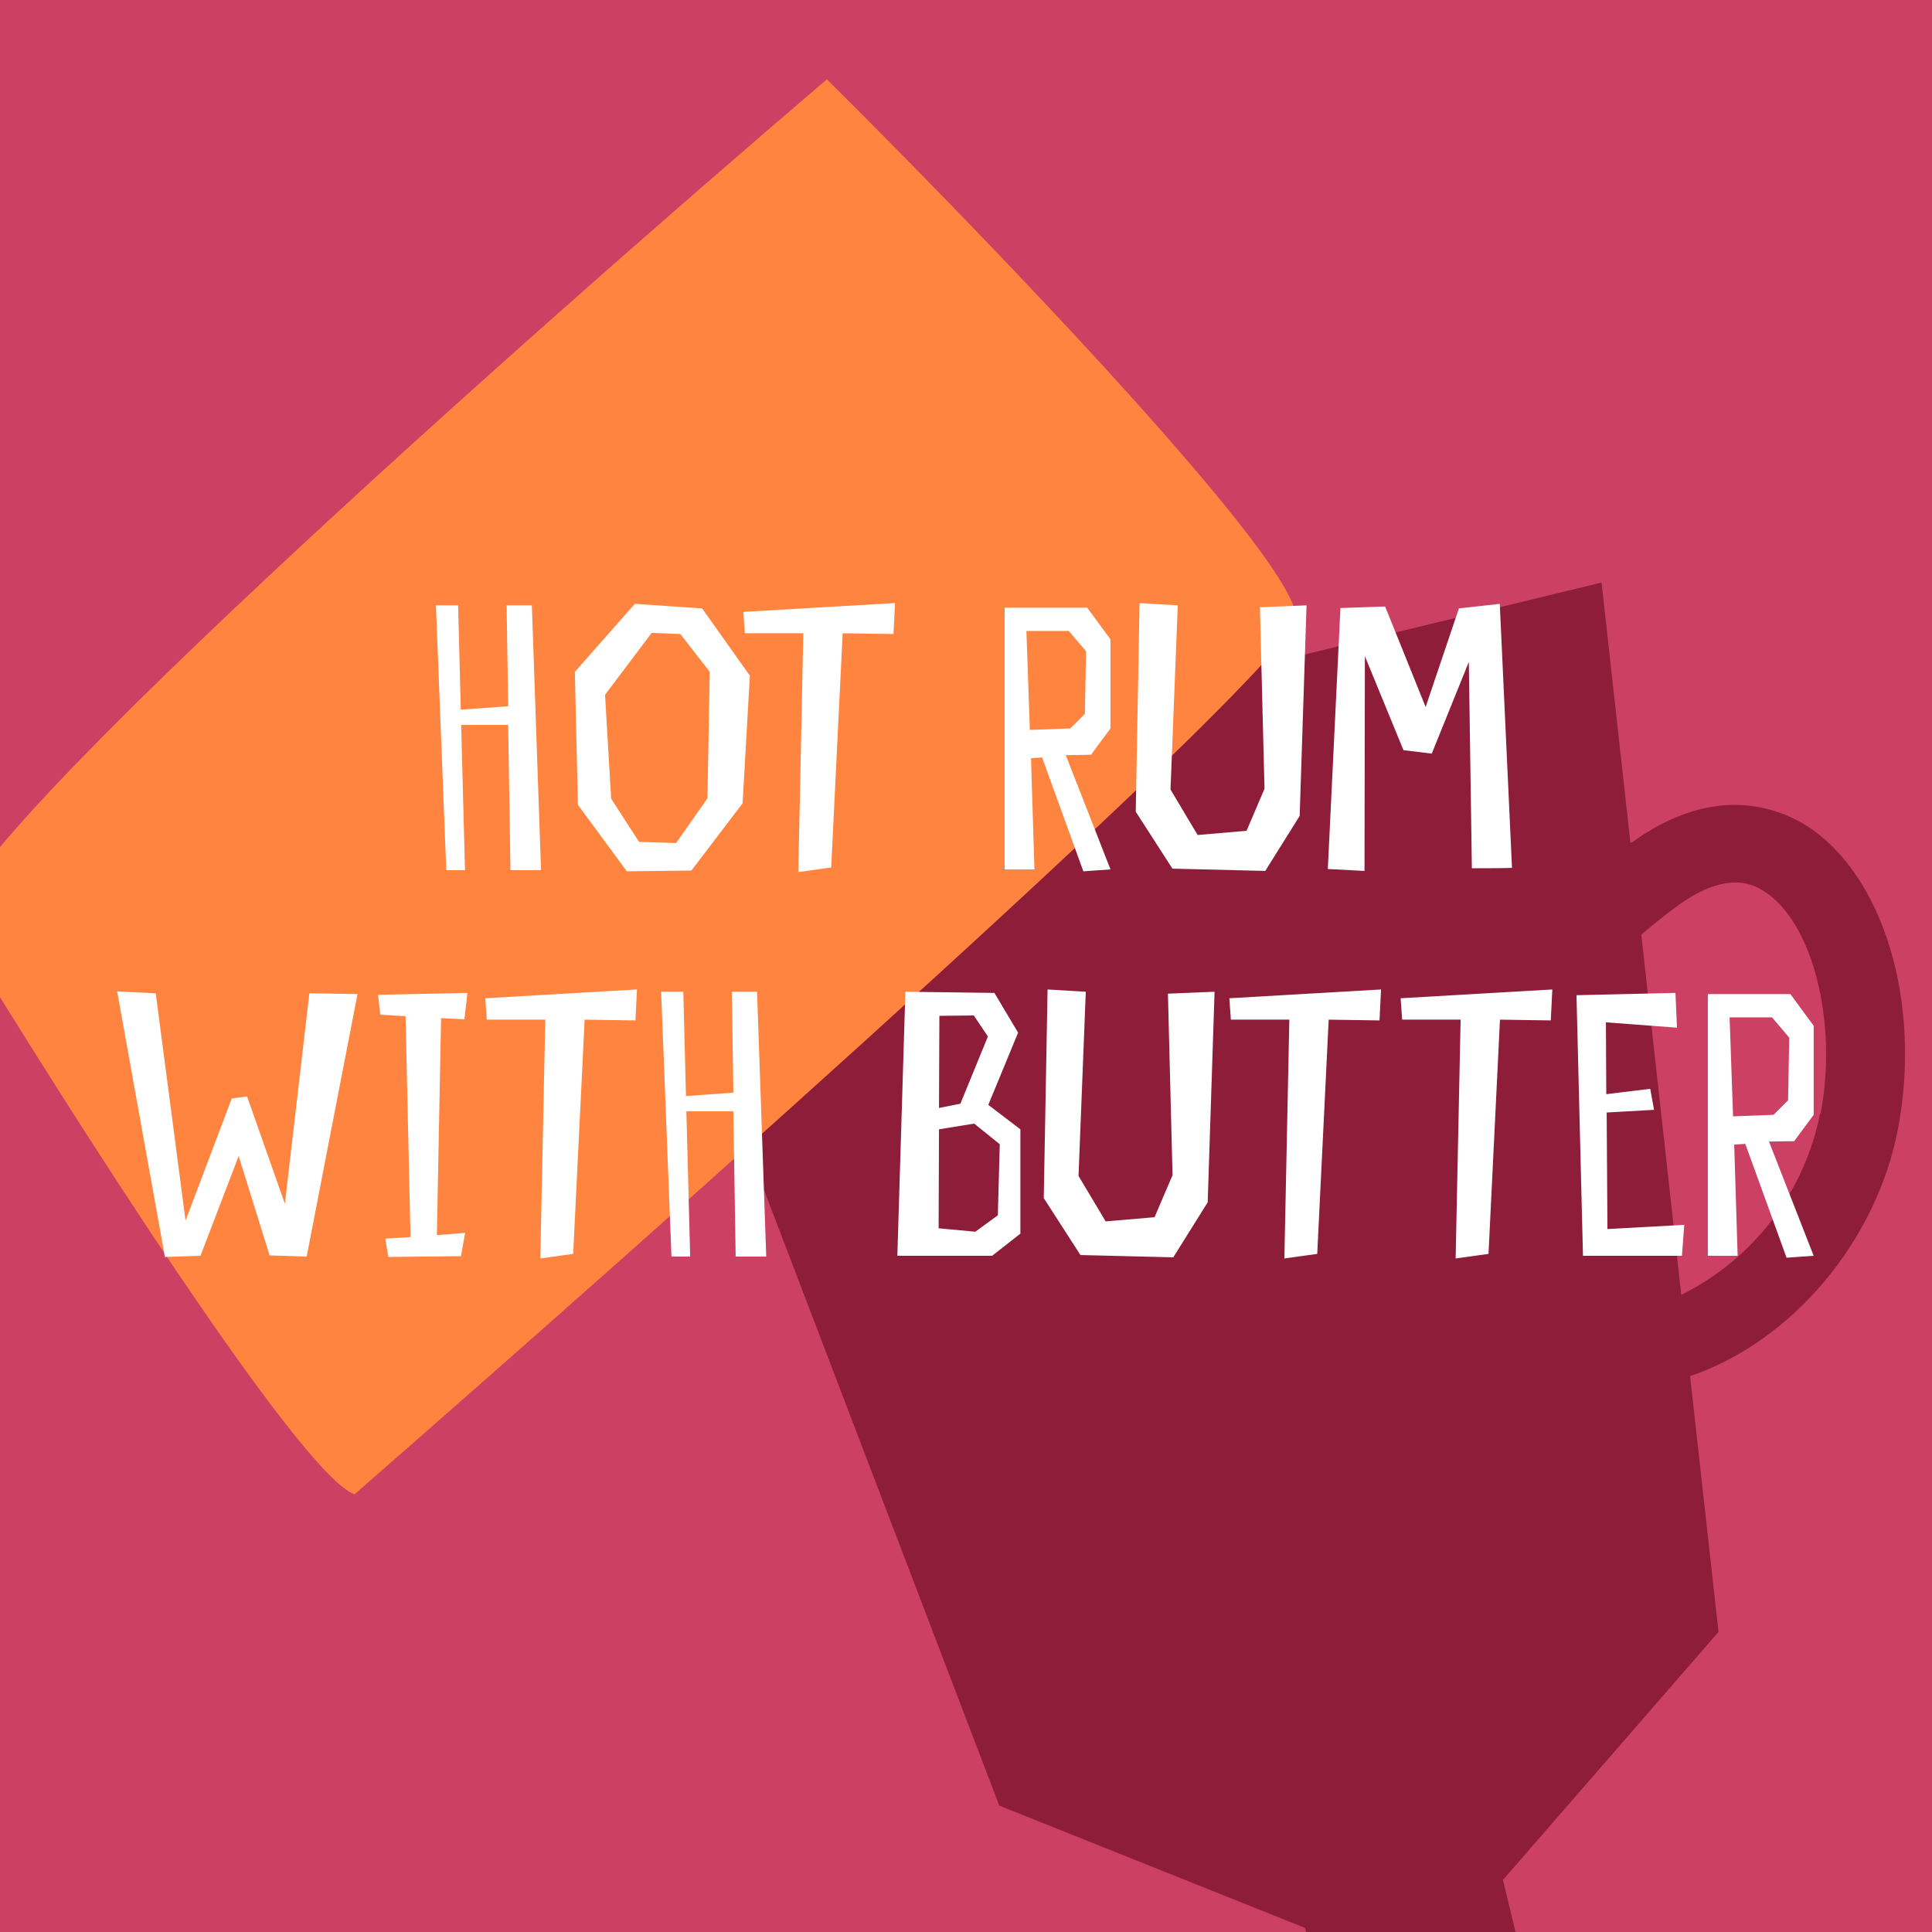
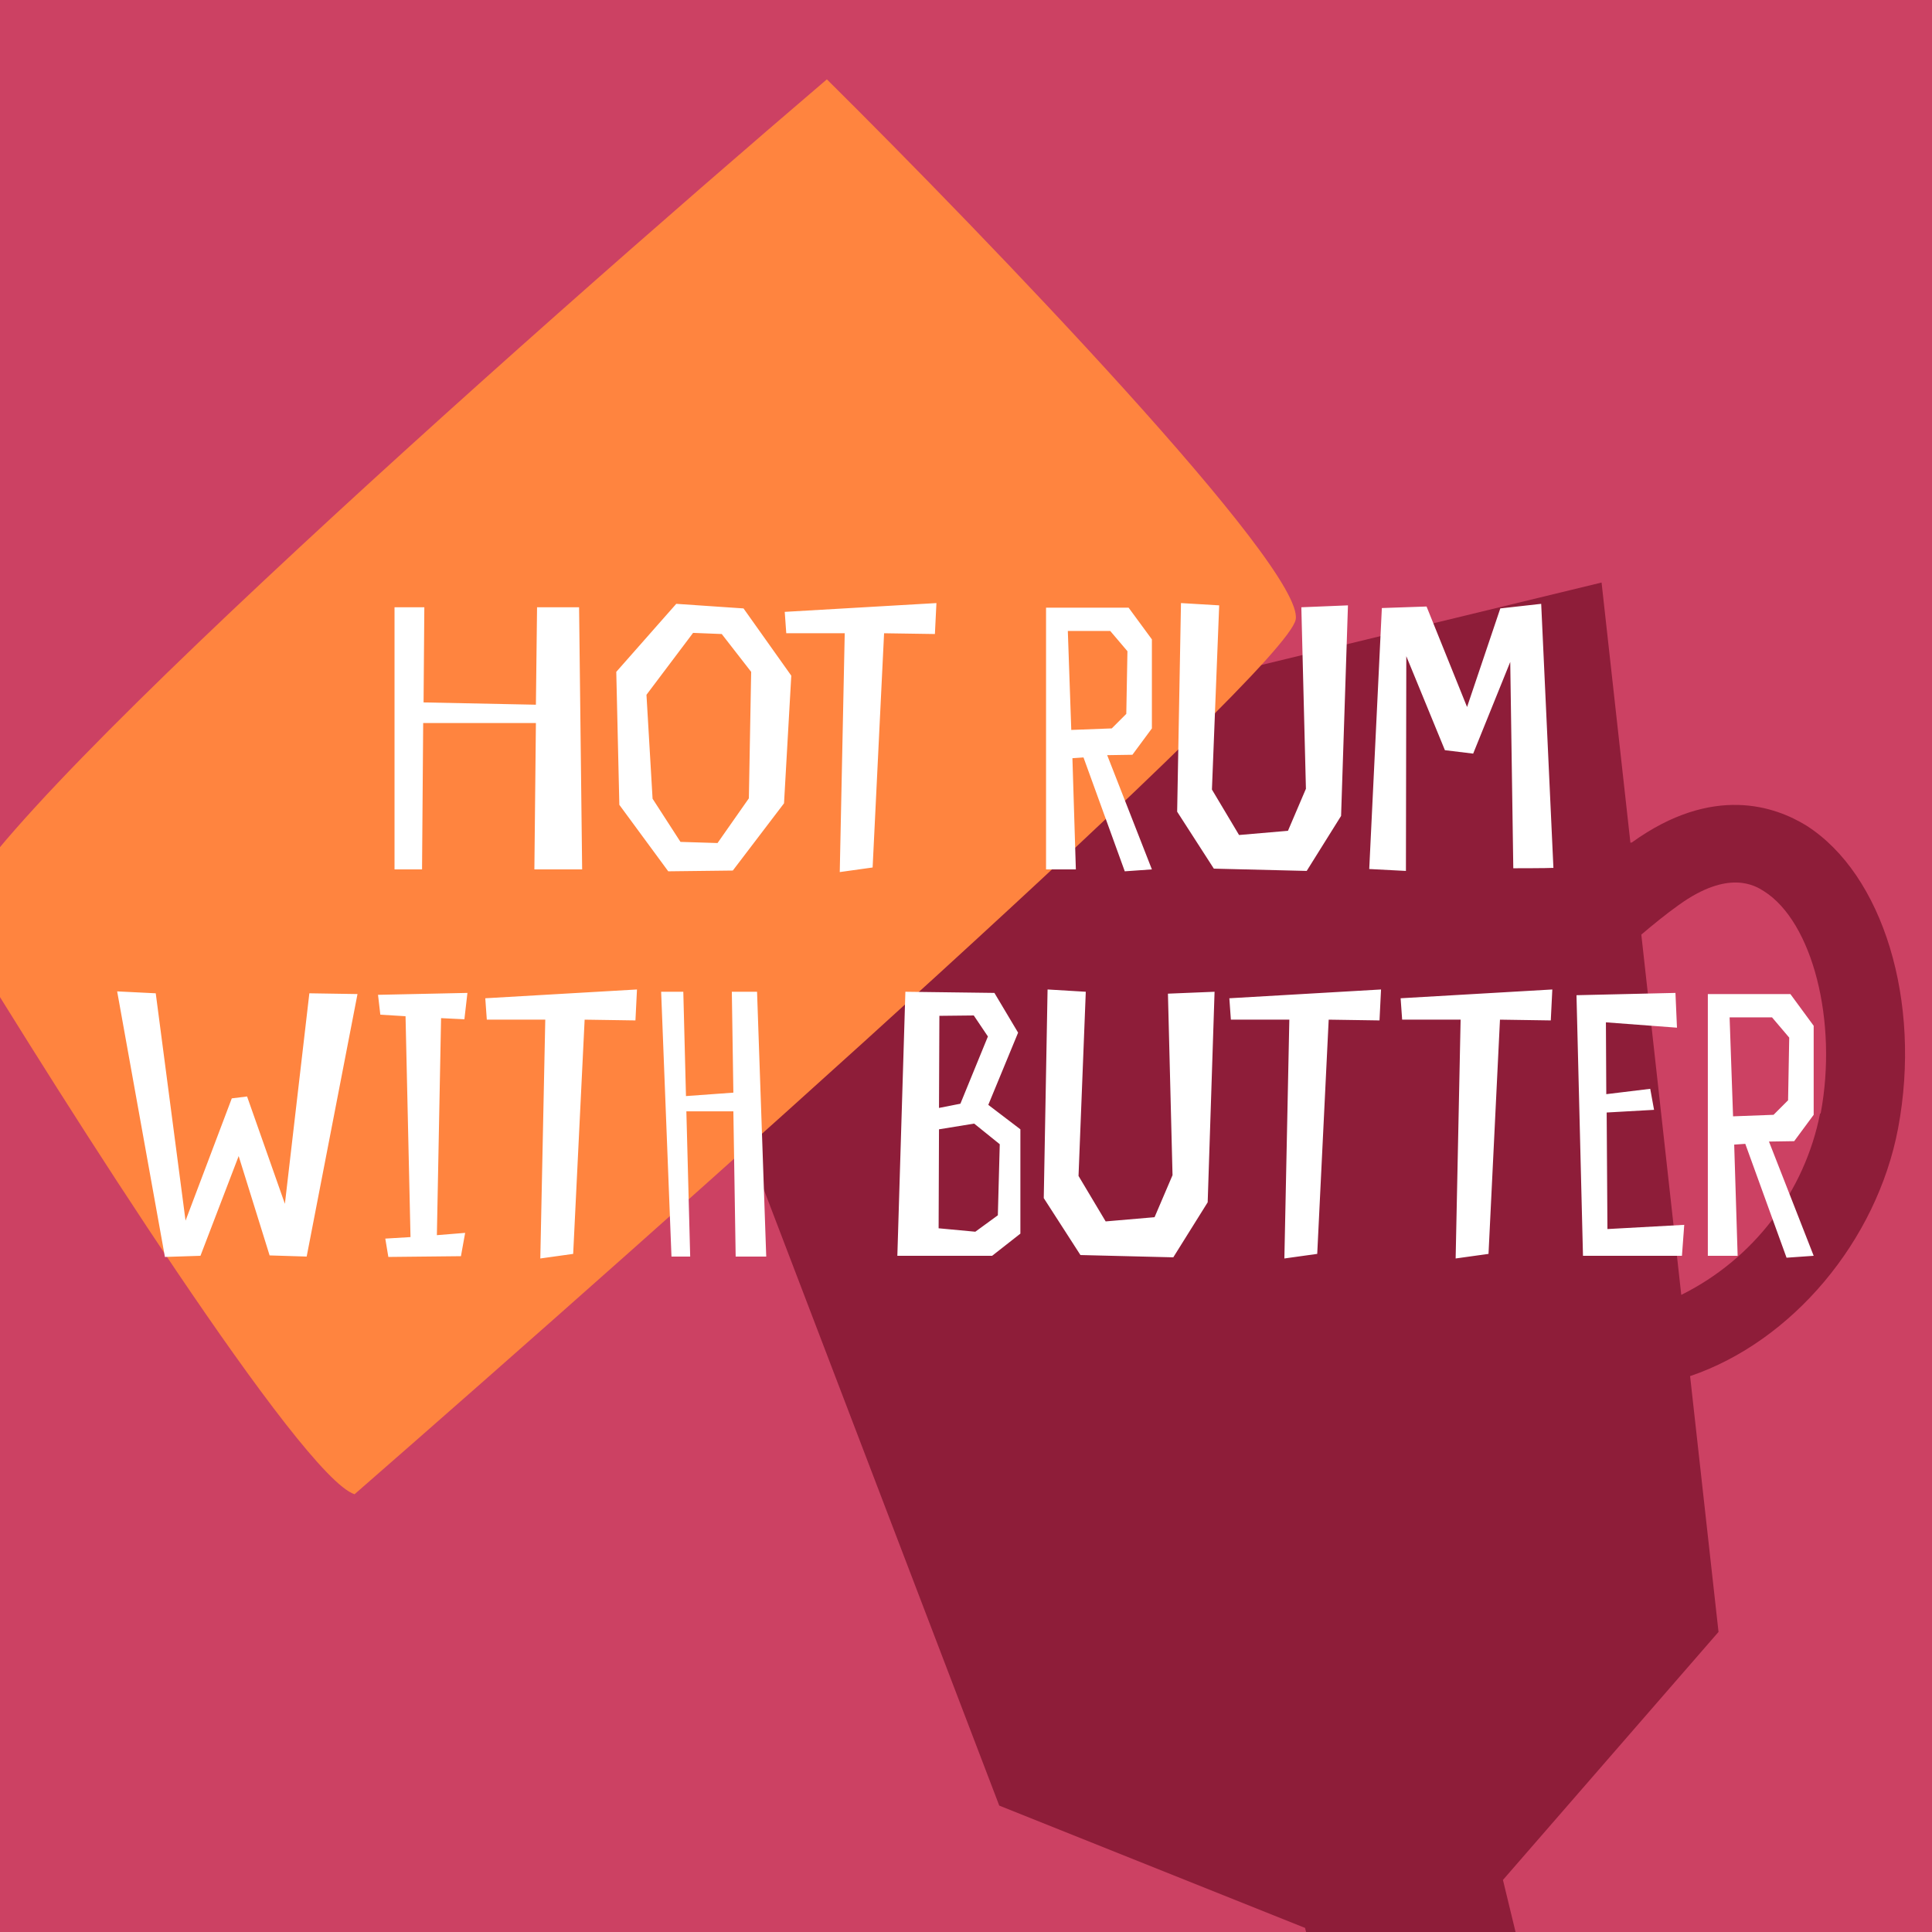
<svg xmlns="http://www.w3.org/2000/svg" width="180" height="180" viewBox="0 0 180 180" fill="none">
  <g clip-path="url(#clip0_874_2685)">
    <rect width="180" height="180" fill="#CC4163" />
    <path d="M93.098 168.222L58 76.377L149.214 54.274L151.902 78.518L152.044 78.484C159.621 73.027 165.441 75.162 168.281 76.908C175.423 81.442 179.064 93.286 176.841 105.123C174.854 115.626 166.956 124.993 157.462 128.21L160.11 152.043L140.026 175.15L145.418 197.403L174.435 196.005L175.686 201.171L101.796 219.077L100.544 213.911L126.981 201.87L121.589 179.618L93.098 168.222ZM169.629 103.731C171.237 95.153 168.87 85.885 164.341 83.031C163.538 82.52 161.059 80.957 156.391 84.327C155.18 85.191 154.033 86.13 152.918 87.076L156.64 120.641C159.951 118.997 162.839 116.618 165.082 113.688C167.324 110.758 168.861 107.356 169.572 103.745L169.629 103.731Z" fill="#8E1D39" />
    <path d="M33.032 139.215C28.079 137.58 6.209 103.195 -4.107 86.206C-7.175 81.206 48.712 31.58 77.038 7.392C91.956 22.184 121.577 52.958 120.718 57.714C119.858 62.471 61.902 114.03 33.032 139.215Z" fill="#FF843F" />
-     <path d="M41.578 81.071H43.322L42.966 67.543H47.345L47.558 81.071H50.406L49.552 56.4H47.202L47.345 65.799L42.93 66.119L42.681 56.4H40.616L41.578 81.071ZM69.863 62.951L65.413 56.685L59.147 56.258L53.558 62.595L53.843 74.984L58.4 81.178L64.416 81.107L69.186 74.841L69.863 62.951ZM65.911 74.378L62.992 78.544L59.539 78.437L56.94 74.414L56.37 64.731L60.714 58.964L63.384 59.07L66.125 62.595L65.911 74.378ZM83.386 56.187L69.253 57.006L69.395 58.999H74.842L74.379 81.249L77.441 80.822L78.509 58.999L83.244 59.07L83.386 56.187ZM97.088 70.569L100.933 81.178L103.46 81L99.295 70.356L101.645 70.32L103.46 67.864V59.569L101.289 56.614H93.599V81H96.376L96.056 70.64L97.088 70.569ZM95.628 58.786H99.58L101.182 60.672L101.075 66.511L99.722 67.864L95.949 68.006L95.628 58.786ZM117.811 73.488L116.138 77.404L111.581 77.796L109.054 73.56L109.73 56.4L106.17 56.187L105.814 75.624L109.232 80.929L117.883 81.142L121.087 76.016L121.727 56.4L117.384 56.578L117.811 73.488ZM139.73 56.258L135.921 56.685L132.824 65.87L129.05 56.507L124.885 56.65L123.71 80.964L127.128 81.142L127.163 61.135L130.759 69.893L133.393 70.213L136.847 61.669L137.131 80.893C137.131 80.893 140.3 80.893 140.869 80.858L139.73 56.258ZM22.236 107.708L25.119 116.964L28.572 117.071L33.307 92.614L28.822 92.543L26.543 112.158L23.019 102.155L21.595 102.333L17.287 113.725L14.51 92.543L10.915 92.365L15.365 117.107L18.676 117L22.236 107.708ZM43.266 94.964L43.55 92.507L35.22 92.685L35.434 94.536L37.783 94.679L38.246 115.256L35.897 115.398L36.181 117.107L42.945 117.036L43.337 114.864L40.703 115.078L41.094 94.857L43.266 94.964ZM59.346 92.187L45.213 93.006L45.355 94.999H50.802L50.339 117.249L53.401 116.822L54.469 94.999L59.203 95.07L59.346 92.187ZM62.559 117.071H64.303L63.947 103.543H68.326L68.54 117.071H71.388L70.533 92.4H68.183L68.326 101.799L63.911 102.119L63.662 92.4H61.597L62.559 117.071ZM84.352 92.4L83.604 117H92.433L95.067 114.935V105.216L92.077 102.938L94.854 96.21L92.647 92.507L84.352 92.4ZM93.145 106.605L92.967 113.226L90.867 114.757L87.449 114.437L87.484 105.216L90.76 104.682L93.145 106.605ZM89.478 102.831L87.484 103.223L87.52 94.643L90.724 94.608L92.041 96.566L89.478 102.831ZM109.242 109.488L107.568 113.404L103.012 113.796L100.484 109.56L101.16 92.4L97.6 92.187L97.245 111.624L100.662 116.929L109.313 117.142L112.517 112.016L113.158 92.4L108.814 92.578L109.242 109.488ZM128.668 92.187L114.535 93.006L114.678 94.999H120.124L119.662 117.249L122.723 116.822L123.791 94.999L128.526 95.07L128.668 92.187ZM144.626 92.187L130.493 93.006L130.635 94.999H136.082L135.619 117.249L138.681 116.822L139.749 94.999L144.483 95.07L144.626 92.187ZM156.098 92.507L146.878 92.721L147.483 117H156.703L156.917 114.116L149.761 114.508L149.69 103.65L154.104 103.401L153.748 101.443L149.654 101.941L149.619 95.248L156.24 95.747L156.098 92.507ZM162.604 106.569L166.449 117.178L168.976 117L164.811 106.356L167.161 106.32L168.976 103.864V95.569L166.805 92.614H159.115V117H161.892L161.571 106.64L162.604 106.569ZM161.144 94.786H165.096L166.698 96.672L166.591 102.511L165.238 103.864L161.465 104.006L161.144 94.786Z" fill="white" />
+     <path d="M54.237 81L53.952 56.578H50.036L49.929 65.656L39.463 65.443L39.534 56.578H36.757V81H39.321L39.427 67.365H49.929L49.787 81H54.237ZM73.722 62.951L69.272 56.685L63.006 56.258L57.417 62.595L57.702 74.984L62.259 81.178L68.275 81.107L73.046 74.841L73.722 62.951ZM69.77 74.378L66.851 78.544L63.398 78.437L60.799 74.414L60.23 64.731L64.573 58.964L67.243 59.07L69.984 62.595L69.77 74.378ZM87.245 56.187L73.112 57.006L73.254 58.999H78.701L78.238 81.249L81.3 80.822L82.368 58.999L87.103 59.07L87.245 56.187ZM100.947 70.569L104.792 81.178L107.319 81L103.154 70.356L105.504 70.32L107.319 67.864V59.569L105.148 56.614H97.458V81H100.235L99.915 70.64L100.947 70.569ZM99.487 58.786H103.439L105.041 60.672L104.934 66.511L103.581 67.864L99.808 68.006L99.487 58.786ZM121.67 73.488L119.997 77.404L115.44 77.796L112.913 73.56L113.589 56.4L110.029 56.187L109.673 75.624L113.091 80.929L121.742 81.142L124.946 76.016L125.586 56.4L121.243 56.578L121.67 73.488ZM143.589 56.258L139.78 56.685L136.683 65.87L132.909 56.507L128.744 56.65L127.569 80.964L130.987 81.142L131.022 61.135L134.618 69.893L137.252 70.213L140.706 61.669L140.99 80.893C140.99 80.893 144.159 80.893 144.728 80.858L143.589 56.258ZM22.236 107.708L25.119 116.964L28.572 117.071L33.307 92.614L28.822 92.543L26.543 112.158L23.019 102.155L21.595 102.333L17.287 113.725L14.51 92.543L10.915 92.365L15.365 117.107L18.676 117L22.236 107.708ZM43.266 94.964L43.55 92.507L35.22 92.685L35.434 94.536L37.783 94.679L38.246 115.256L35.897 115.398L36.181 117.107L42.945 117.036L43.337 114.864L40.703 115.078L41.094 94.857L43.266 94.964ZM59.346 92.187L45.213 93.006L45.355 94.999H50.802L50.339 117.249L53.401 116.822L54.469 94.999L59.203 95.07L59.346 92.187ZM62.559 117.071H64.303L63.947 103.543H68.326L68.54 117.071H71.388L70.533 92.4H68.183L68.326 101.799L63.911 102.119L63.662 92.4H61.597L62.559 117.071ZM84.352 92.4L83.604 117H92.433L95.067 114.935V105.216L92.077 102.938L94.854 96.21L92.647 92.507L84.352 92.4ZM93.145 106.605L92.967 113.226L90.867 114.757L87.449 114.437L87.484 105.216L90.76 104.682L93.145 106.605ZM89.478 102.831L87.484 103.223L87.52 94.643L90.724 94.608L92.041 96.566L89.478 102.831ZM109.242 109.488L107.568 113.404L103.012 113.796L100.484 109.56L101.16 92.4L97.6 92.187L97.245 111.624L100.662 116.929L109.313 117.142L112.517 112.016L113.158 92.4L108.814 92.578L109.242 109.488ZM128.668 92.187L114.535 93.006L114.678 94.999H120.124L119.662 117.249L122.723 116.822L123.791 94.999L128.526 95.07L128.668 92.187ZM144.626 92.187L130.493 93.006L130.635 94.999H136.082L135.619 117.249L138.681 116.822L139.749 94.999L144.483 95.07L144.626 92.187ZM156.098 92.507L146.878 92.721L147.483 117H156.703L156.917 114.116L149.761 114.508L149.69 103.65L154.104 103.401L153.748 101.443L149.654 101.941L149.619 95.248L156.24 95.747L156.098 92.507ZM162.604 106.569L166.449 117.178L168.976 117L164.811 106.356L167.161 106.32L168.976 103.864V95.569L166.805 92.614H159.115V117H161.892L161.571 106.64L162.604 106.569ZM161.144 94.786H165.096L166.698 96.672L166.591 102.511L165.238 103.864L161.465 104.006L161.144 94.786Z" fill="white" />
  </g>
  <defs>
    <clipPath id="clip0_874_2685">
      <rect width="180" height="180" fill="white" />
    </clipPath>
  </defs>
</svg>
